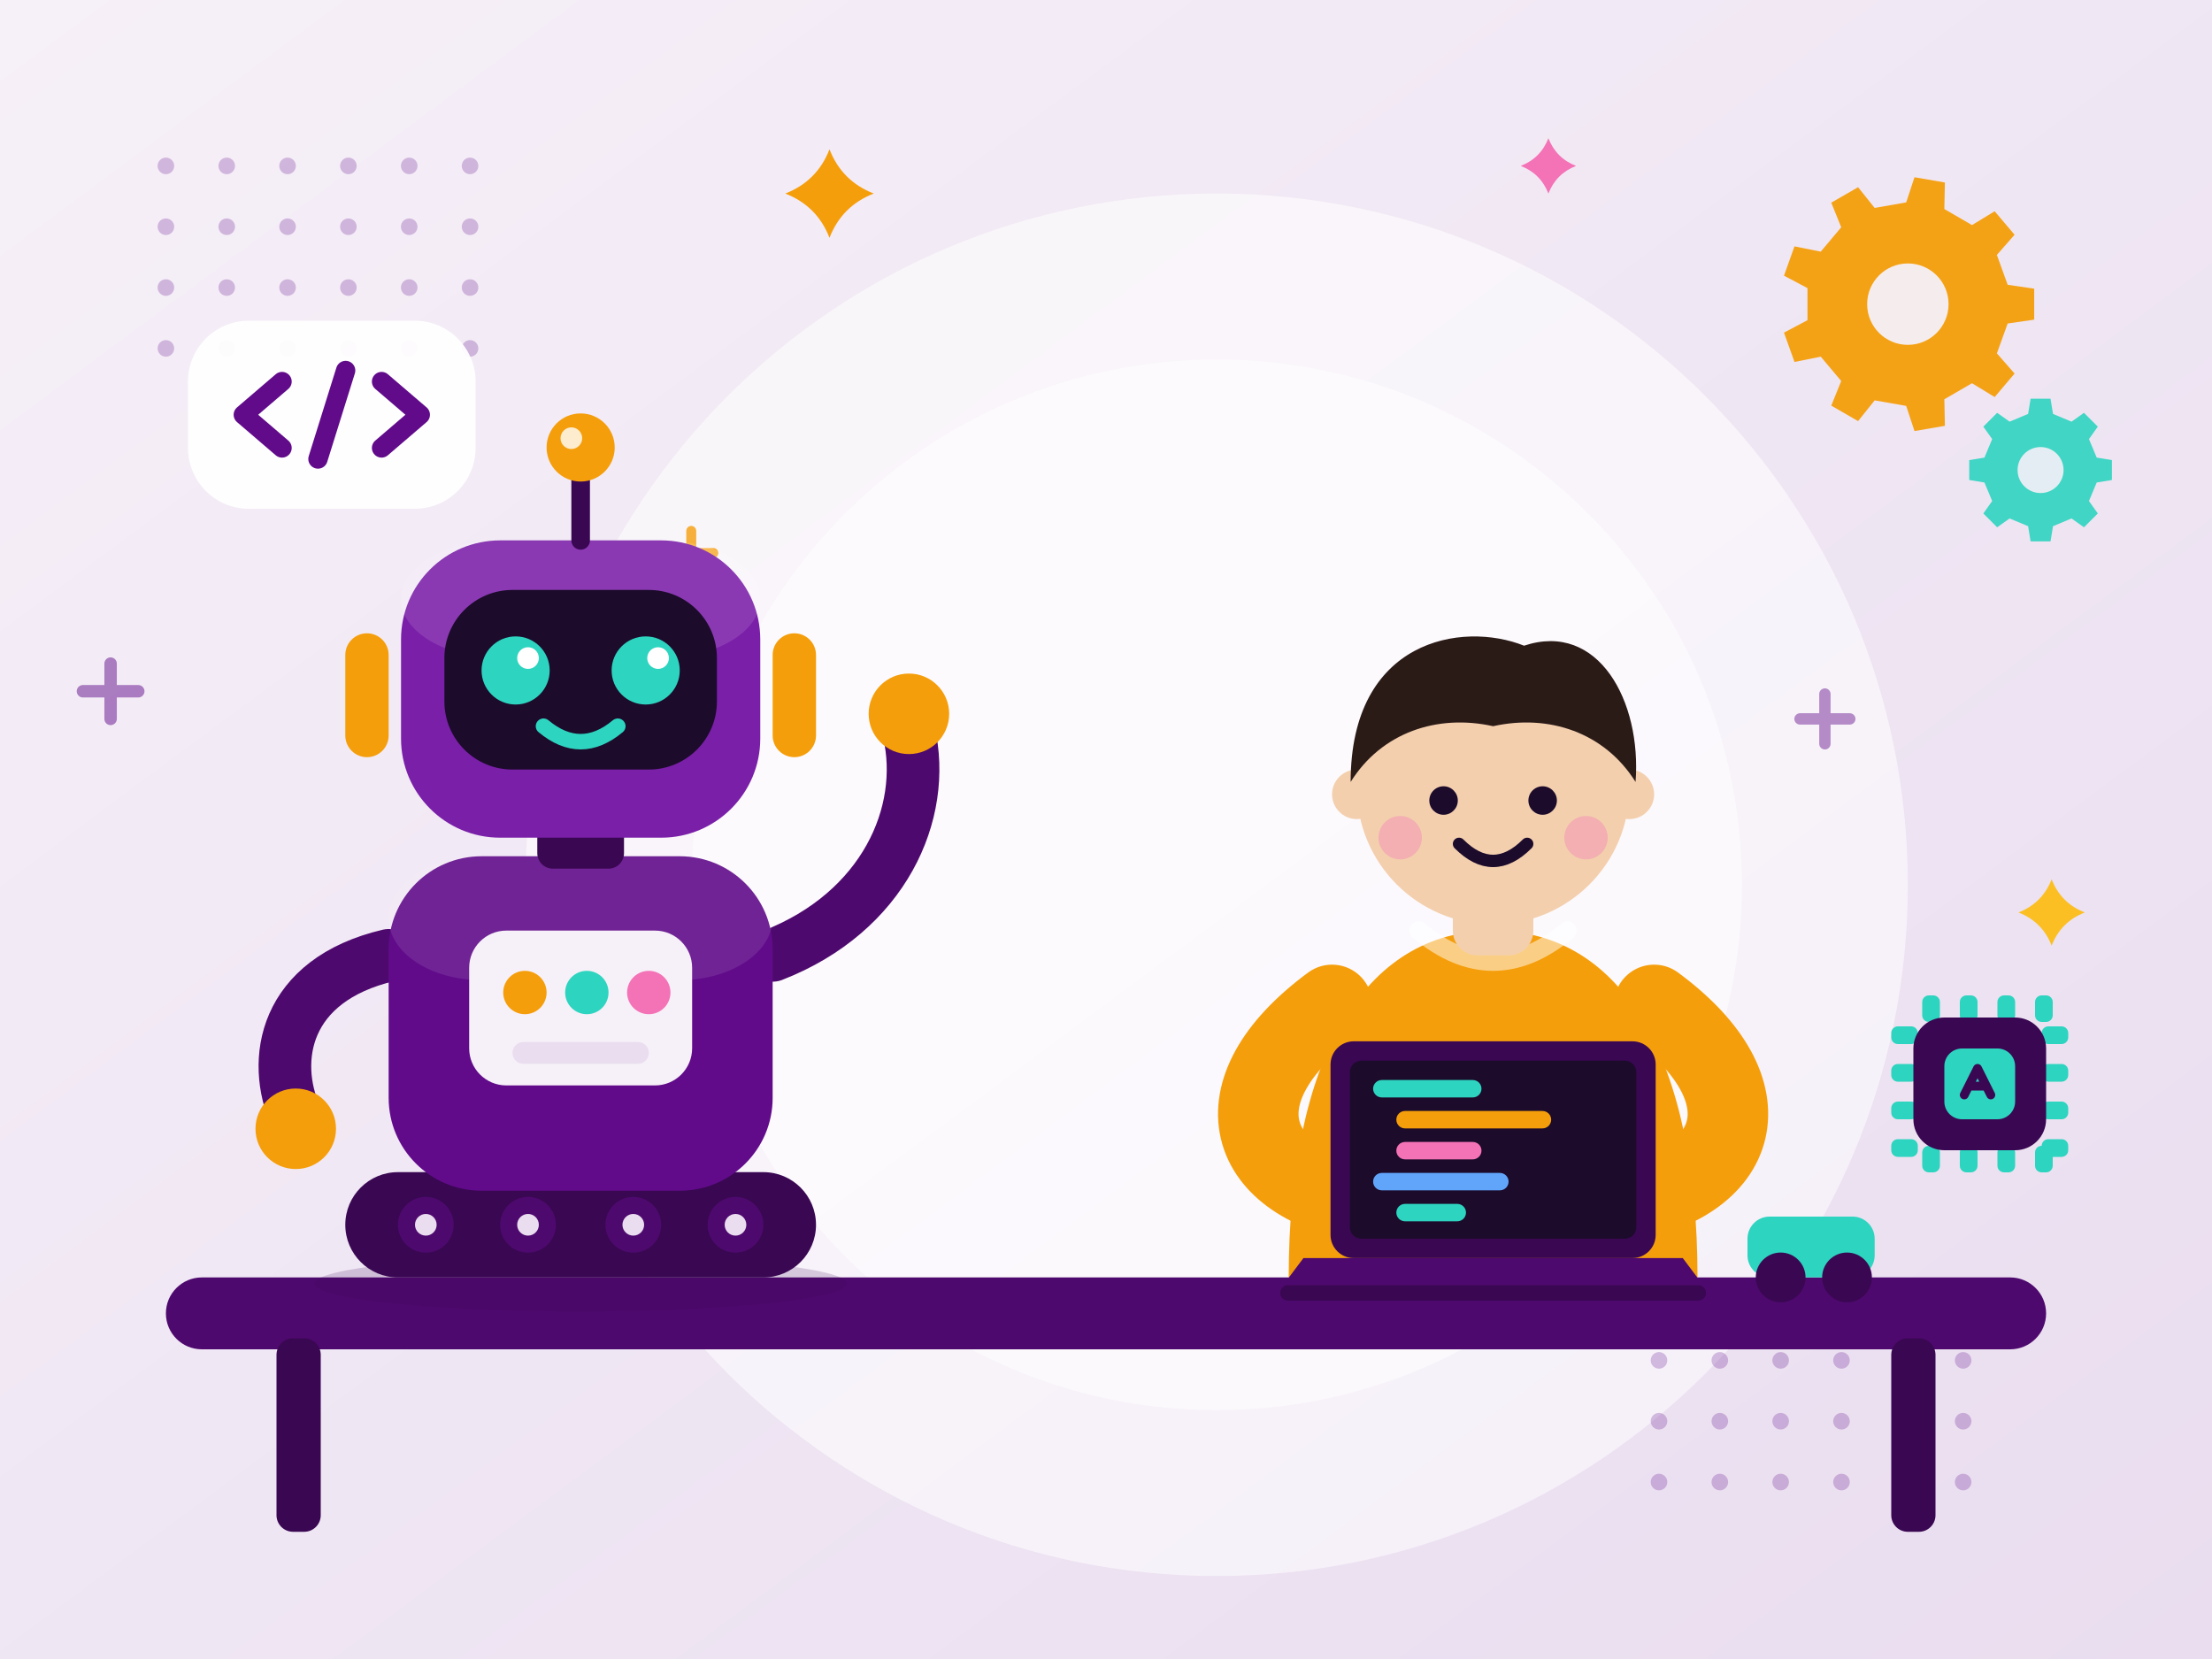
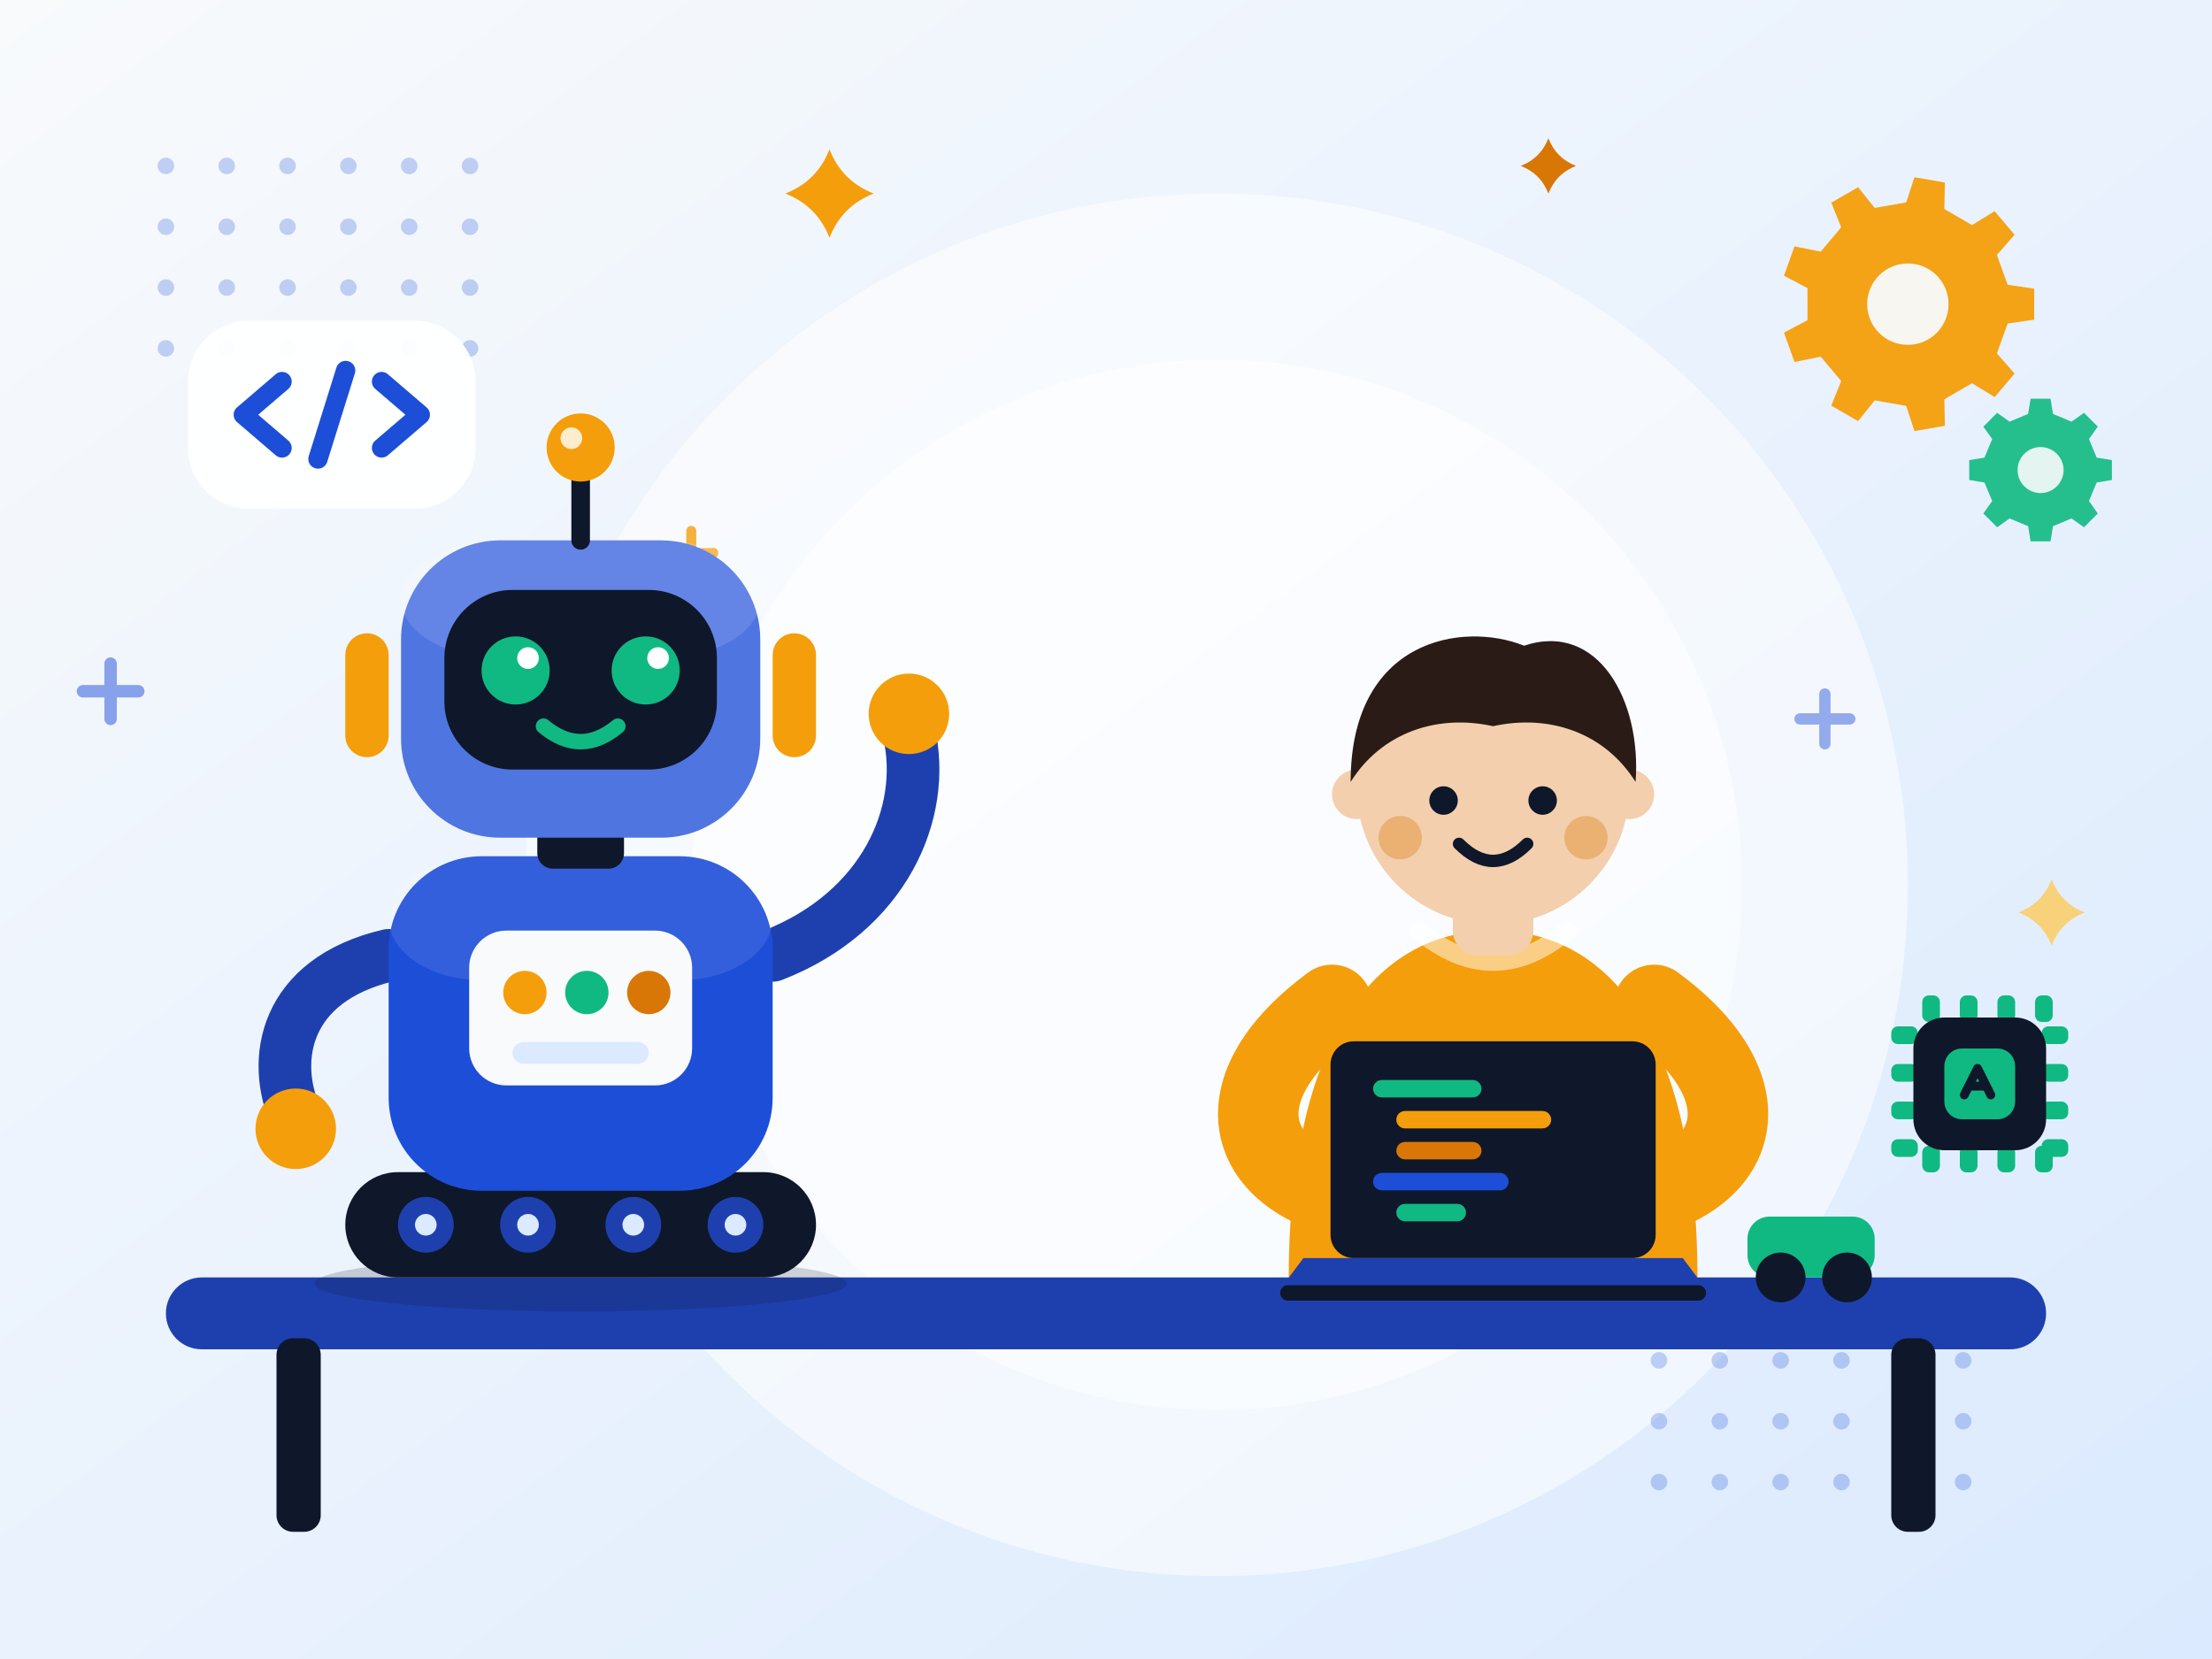
<svg xmlns="http://www.w3.org/2000/svg" viewBox="0 0 800 600" width="800" height="600" role="img">
  <defs>
    <linearGradient id="g1" x1="0" y1="0" x2="1" y2="1">
-       <stop offset="0" stop-color="#f6f0f8" />
-       <stop offset="1" stop-color="#e9ddef" />
+       <stop offset="0" stop-color="#F8FAFC" />
+       <stop offset="1" stop-color="#DBEAFE" />
    </linearGradient>
  </defs>
  <rect width="800" height="600" fill="url(#g1)" />
  <circle cx="440" cy="320" r="250" fill="#fff" opacity=".55" />
  <circle cx="440" cy="320" r="190" fill="#fff" opacity=".5" />
-   <circle cx="60" cy="60" r="3" fill="#610b8a" opacity="0.25" />
-   <circle cx="60" cy="82" r="3" fill="#610b8a" opacity="0.25" />
-   <circle cx="60" cy="104" r="3" fill="#610b8a" opacity="0.25" />
-   <circle cx="60" cy="126" r="3" fill="#610b8a" opacity="0.25" />
-   <circle cx="82" cy="60" r="3" fill="#610b8a" opacity="0.25" />
-   <circle cx="82" cy="82" r="3" fill="#610b8a" opacity="0.25" />
-   <circle cx="82" cy="104" r="3" fill="#610b8a" opacity="0.25" />
-   <circle cx="82" cy="126" r="3" fill="#610b8a" opacity="0.25" />
-   <circle cx="104" cy="60" r="3" fill="#610b8a" opacity="0.25" />
-   <circle cx="104" cy="82" r="3" fill="#610b8a" opacity="0.25" />
-   <circle cx="104" cy="104" r="3" fill="#610b8a" opacity="0.25" />
-   <circle cx="104" cy="126" r="3" fill="#610b8a" opacity="0.25" />
-   <circle cx="126" cy="60" r="3" fill="#610b8a" opacity="0.25" />
-   <circle cx="126" cy="82" r="3" fill="#610b8a" opacity="0.25" />
-   <circle cx="126" cy="104" r="3" fill="#610b8a" opacity="0.25" />
-   <circle cx="126" cy="126" r="3" fill="#610b8a" opacity="0.25" />
-   <circle cx="148" cy="60" r="3" fill="#610b8a" opacity="0.25" />
-   <circle cx="148" cy="82" r="3" fill="#610b8a" opacity="0.25" />
-   <circle cx="148" cy="104" r="3" fill="#610b8a" opacity="0.25" />
-   <circle cx="148" cy="126" r="3" fill="#610b8a" opacity="0.25" />
-   <circle cx="170" cy="60" r="3" fill="#610b8a" opacity="0.25" />
-   <circle cx="170" cy="82" r="3" fill="#610b8a" opacity="0.25" />
-   <circle cx="170" cy="104" r="3" fill="#610b8a" opacity="0.25" />
-   <circle cx="170" cy="126" r="3" fill="#610b8a" opacity="0.25" />
-   <circle cx="600" cy="470" r="3" fill="#610b8a" opacity="0.25" />
-   <circle cx="600" cy="492" r="3" fill="#610b8a" opacity="0.25" />
-   <circle cx="600" cy="514" r="3" fill="#610b8a" opacity="0.25" />
-   <circle cx="600" cy="536" r="3" fill="#610b8a" opacity="0.25" />
-   <circle cx="622" cy="470" r="3" fill="#610b8a" opacity="0.25" />
-   <circle cx="622" cy="492" r="3" fill="#610b8a" opacity="0.25" />
-   <circle cx="622" cy="514" r="3" fill="#610b8a" opacity="0.25" />
-   <circle cx="622" cy="536" r="3" fill="#610b8a" opacity="0.25" />
-   <circle cx="644" cy="470" r="3" fill="#610b8a" opacity="0.25" />
-   <circle cx="644" cy="492" r="3" fill="#610b8a" opacity="0.25" />
-   <circle cx="644" cy="514" r="3" fill="#610b8a" opacity="0.25" />
-   <circle cx="644" cy="536" r="3" fill="#610b8a" opacity="0.25" />
-   <circle cx="666" cy="470" r="3" fill="#610b8a" opacity="0.25" />
-   <circle cx="666" cy="492" r="3" fill="#610b8a" opacity="0.25" />
-   <circle cx="666" cy="514" r="3" fill="#610b8a" opacity="0.25" />
-   <circle cx="666" cy="536" r="3" fill="#610b8a" opacity="0.25" />
-   <circle cx="688" cy="470" r="3" fill="#610b8a" opacity="0.25" />
-   <circle cx="688" cy="492" r="3" fill="#610b8a" opacity="0.25" />
-   <circle cx="688" cy="514" r="3" fill="#610b8a" opacity="0.25" />
-   <circle cx="688" cy="536" r="3" fill="#610b8a" opacity="0.25" />
-   <circle cx="710" cy="470" r="3" fill="#610b8a" opacity="0.25" />
-   <circle cx="710" cy="492" r="3" fill="#610b8a" opacity="0.25" />
-   <circle cx="710" cy="514" r="3" fill="#610b8a" opacity="0.25" />
-   <circle cx="710" cy="536" r="3" fill="#610b8a" opacity="0.25" />
+   <circle cx="60" cy="60" r="3" fill="#1D4ED8" opacity="0.25" />
+   <circle cx="60" cy="82" r="3" fill="#1D4ED8" opacity="0.25" />
+   <circle cx="60" cy="104" r="3" fill="#1D4ED8" opacity="0.25" />
+   <circle cx="60" cy="126" r="3" fill="#1D4ED8" opacity="0.25" />
+   <circle cx="82" cy="60" r="3" fill="#1D4ED8" opacity="0.25" />
+   <circle cx="82" cy="82" r="3" fill="#1D4ED8" opacity="0.25" />
+   <circle cx="82" cy="104" r="3" fill="#1D4ED8" opacity="0.25" />
+   <circle cx="82" cy="126" r="3" fill="#1D4ED8" opacity="0.25" />
+   <circle cx="104" cy="60" r="3" fill="#1D4ED8" opacity="0.25" />
+   <circle cx="104" cy="82" r="3" fill="#1D4ED8" opacity="0.25" />
+   <circle cx="104" cy="104" r="3" fill="#1D4ED8" opacity="0.25" />
+   <circle cx="104" cy="126" r="3" fill="#1D4ED8" opacity="0.25" />
+   <circle cx="126" cy="60" r="3" fill="#1D4ED8" opacity="0.25" />
+   <circle cx="126" cy="82" r="3" fill="#1D4ED8" opacity="0.25" />
+   <circle cx="126" cy="104" r="3" fill="#1D4ED8" opacity="0.25" />
+   <circle cx="126" cy="126" r="3" fill="#1D4ED8" opacity="0.25" />
+   <circle cx="148" cy="60" r="3" fill="#1D4ED8" opacity="0.25" />
+   <circle cx="148" cy="82" r="3" fill="#1D4ED8" opacity="0.25" />
+   <circle cx="148" cy="104" r="3" fill="#1D4ED8" opacity="0.25" />
+   <circle cx="148" cy="126" r="3" fill="#1D4ED8" opacity="0.25" />
+   <circle cx="170" cy="60" r="3" fill="#1D4ED8" opacity="0.25" />
+   <circle cx="170" cy="82" r="3" fill="#1D4ED8" opacity="0.25" />
+   <circle cx="170" cy="104" r="3" fill="#1D4ED8" opacity="0.25" />
+   <circle cx="170" cy="126" r="3" fill="#1D4ED8" opacity="0.25" />
+   <circle cx="600" cy="470" r="3" fill="#1D4ED8" opacity="0.25" />
+   <circle cx="600" cy="492" r="3" fill="#1D4ED8" opacity="0.25" />
+   <circle cx="600" cy="514" r="3" fill="#1D4ED8" opacity="0.25" />
+   <circle cx="600" cy="536" r="3" fill="#1D4ED8" opacity="0.25" />
+   <circle cx="622" cy="470" r="3" fill="#1D4ED8" opacity="0.25" />
+   <circle cx="622" cy="492" r="3" fill="#1D4ED8" opacity="0.25" />
+   <circle cx="622" cy="514" r="3" fill="#1D4ED8" opacity="0.25" />
+   <circle cx="622" cy="536" r="3" fill="#1D4ED8" opacity="0.25" />
+   <circle cx="644" cy="470" r="3" fill="#1D4ED8" opacity="0.25" />
+   <circle cx="644" cy="492" r="3" fill="#1D4ED8" opacity="0.25" />
+   <circle cx="644" cy="514" r="3" fill="#1D4ED8" opacity="0.25" />
+   <circle cx="644" cy="536" r="3" fill="#1D4ED8" opacity="0.25" />
+   <circle cx="666" cy="470" r="3" fill="#1D4ED8" opacity="0.25" />
+   <circle cx="666" cy="492" r="3" fill="#1D4ED8" opacity="0.25" />
+   <circle cx="666" cy="514" r="3" fill="#1D4ED8" opacity="0.25" />
+   <circle cx="666" cy="536" r="3" fill="#1D4ED8" opacity="0.25" />
+   <circle cx="688" cy="470" r="3" fill="#1D4ED8" opacity="0.25" />
+   <circle cx="688" cy="492" r="3" fill="#1D4ED8" opacity="0.25" />
+   <circle cx="688" cy="514" r="3" fill="#1D4ED8" opacity="0.25" />
+   <circle cx="688" cy="536" r="3" fill="#1D4ED8" opacity="0.25" />
+   <circle cx="710" cy="470" r="3" fill="#1D4ED8" opacity="0.25" />
+   <circle cx="710" cy="492" r="3" fill="#1D4ED8" opacity="0.25" />
+   <circle cx="710" cy="514" r="3" fill="#1D4ED8" opacity="0.25" />
+   <circle cx="710" cy="536" r="3" fill="#1D4ED8" opacity="0.25" />
  <polygon points="726.1,103.0 735.7,104.4 735.7,115.6 726.1,117.0 722.2,127.8 728.6,135.1 721.4,143.6 713.2,138.6 703.2,144.4 703.4,154.0 692.4,155.9 689.4,146.8 678.0,144.8 672.0,152.3 662.3,146.7 665.9,137.8 658.5,129.0 649.0,130.9 645.2,120.3 653.7,115.8 653.7,104.2 645.2,99.7 649.0,89.1 658.5,91.0 665.9,82.2 662.3,73.3 672.0,67.7 678.0,75.2 689.4,73.2 692.4,64.1 703.4,66.0 703.2,75.6 713.2,81.4 721.4,76.4 728.6,84.9 722.2,92.2" fill="#f59e0b" opacity="0.95" stroke-linejoin="round" />
-   <circle cx="690" cy="110" r="14.72" fill="#f6f0f8" opacity="0.95" />
-   <polygon points="758.3,165.5 763.8,166.4 763.8,173.6 758.3,174.5 755.5,181.2 758.7,185.7 753.7,190.7 749.2,187.5 742.5,190.3 741.6,195.8 734.4,195.8 733.5,190.3 726.8,187.5 722.3,190.7 717.3,185.7 720.5,181.2 717.7,174.5 712.2,173.6 712.2,166.4 717.7,165.5 720.5,158.8 717.3,154.3 722.3,149.3 726.8,152.5 733.5,149.7 734.4,144.2 741.6,144.2 742.5,149.7 749.2,152.5 753.7,149.3 758.7,154.3 755.5,158.8" fill="#2dd4bf" opacity="0.9" stroke-linejoin="round" />
-   <circle cx="738" cy="170" r="8.32" fill="#f6f0f8" opacity="0.9" />
+   <circle cx="690" cy="110" r="14.72" fill="#F8FAFC" opacity="0.95" />
+   <polygon points="758.3,165.5 763.8,166.4 763.8,173.6 758.3,174.5 755.5,181.2 758.7,185.7 753.7,190.7 749.2,187.5 742.5,190.3 741.6,195.8 734.4,195.8 733.5,190.3 726.8,187.5 722.3,190.7 717.3,185.7 720.5,181.2 717.7,174.5 712.2,173.6 712.2,166.4 717.7,165.5 720.5,158.8 717.3,154.3 722.3,149.3 726.8,152.5 733.5,149.7 734.4,144.2 741.6,144.2 742.5,149.7 749.2,152.5 753.7,149.3 758.7,154.3 755.5,158.8" fill="#10B981" opacity="0.9" stroke-linejoin="round" />
+   <circle cx="738" cy="170" r="8.32" fill="#F8FAFC" opacity="0.9" />
  <g transform="translate(120,150) scale(1.0)">
    <rect x="-52" y="-34" width="104" height="68" rx="22" fill="#ffffff" opacity=".95" filter="none" />
-     <path d="M-18,-12 L-32,0 L-18,12 M18,-12 L32,0 L18,12 M5,-16 L-5,16" stroke="#610b8a" stroke-width="7" fill="none" stroke-linecap="round" stroke-linejoin="round" />
+     <path d="M-18,-12 L-32,0 L-18,12 M18,-12 L32,0 L18,12 M5,-16 L-5,16" stroke="#1D4ED8" stroke-width="7" fill="none" stroke-linecap="round" stroke-linejoin="round" />
  </g>
  <g transform="translate(716,392) scale(0.8)">
-     <rect x="-26" y="-40" width="8" height="12" rx="3" fill="#2dd4bf" />
-     <rect x="-26" y="28" width="8" height="12" rx="3" fill="#2dd4bf" />
-     <rect x="-9" y="-40" width="8" height="12" rx="3" fill="#2dd4bf" />
-     <rect x="-9" y="28" width="8" height="12" rx="3" fill="#2dd4bf" />
-     <rect x="8" y="-40" width="8" height="12" rx="3" fill="#2dd4bf" />
-     <rect x="8" y="28" width="8" height="12" rx="3" fill="#2dd4bf" />
-     <rect x="25" y="-40" width="8" height="12" rx="3" fill="#2dd4bf" />
-     <rect x="25" y="28" width="8" height="12" rx="3" fill="#2dd4bf" />
-     <rect x="-40" y="-26" width="12" height="8" rx="3" fill="#2dd4bf" />
-     <rect x="28" y="-26" width="12" height="8" rx="3" fill="#2dd4bf" />
-     <rect x="-40" y="-9" width="12" height="8" rx="3" fill="#2dd4bf" />
-     <rect x="28" y="-9" width="12" height="8" rx="3" fill="#2dd4bf" />
-     <rect x="-40" y="8" width="12" height="8" rx="3" fill="#2dd4bf" />
-     <rect x="28" y="8" width="12" height="8" rx="3" fill="#2dd4bf" />
-     <rect x="-40" y="25" width="12" height="8" rx="3" fill="#2dd4bf" />
-     <rect x="28" y="25" width="12" height="8" rx="3" fill="#2dd4bf" />
-     <rect x="-30" y="-30" width="60" height="60" rx="14" fill="#3a0753" />
-     <rect x="-16" y="-16" width="32" height="32" rx="8" fill="#2dd4bf" />
+     <rect x="-26" y="-40" width="8" height="12" rx="3" fill="#10B981" />
+     <rect x="-26" y="28" width="8" height="12" rx="3" fill="#10B981" />
+     <rect x="-9" y="-40" width="8" height="12" rx="3" fill="#10B981" />
+     <rect x="-9" y="28" width="8" height="12" rx="3" fill="#10B981" />
+     <rect x="8" y="-40" width="8" height="12" rx="3" fill="#10B981" />
+     <rect x="8" y="28" width="8" height="12" rx="3" fill="#10B981" />
+     <rect x="25" y="-40" width="8" height="12" rx="3" fill="#10B981" />
+     <rect x="25" y="28" width="8" height="12" rx="3" fill="#10B981" />
+     <rect x="-40" y="-26" width="12" height="8" rx="3" fill="#10B981" />
+     <rect x="28" y="-26" width="12" height="8" rx="3" fill="#10B981" />
+     <rect x="-40" y="-9" width="12" height="8" rx="3" fill="#10B981" />
+     <rect x="28" y="-9" width="12" height="8" rx="3" fill="#10B981" />
+     <rect x="-40" y="8" width="12" height="8" rx="3" fill="#10B981" />
+     <rect x="28" y="8" width="12" height="8" rx="3" fill="#10B981" />
+     <rect x="-40" y="25" width="12" height="8" rx="3" fill="#10B981" />
+     <rect x="28" y="25" width="12" height="8" rx="3" fill="#10B981" />
+     <rect x="-30" y="-30" width="60" height="60" rx="14" fill="#0F172A" />
+     <rect x="-16" y="-16" width="32" height="32" rx="8" fill="#10B981" />
    <text x="0" y="0" font-size="1" fill="none" />
-     <path d="M-7,5 L-1,-7 L5,5 M-4,1 H3" stroke="#3a0753" stroke-width="4" fill="none" stroke-linecap="round" stroke-linejoin="round" />
+     <path d="M-7,5 L-1,-7 L5,5 M-4,1 H3" stroke="#0F172A" stroke-width="4" fill="none" stroke-linecap="round" stroke-linejoin="round" />
  </g>
  <path d="M300,54 Q304.48,65.52 316,70 Q304.48,74.48 300,86 Q295.52,74.48 284,70 Q295.52,65.52 300,54Z" fill="#f59e0b" opacity="1" />
-   <path d="M560,50 Q562.8,57.2 570,60 Q562.8,62.8 560,70 Q557.2,62.8 550,60 Q557.2,57.2 560,50Z" fill="#f472b6" opacity="1" />
-   <path d="M742,318 Q745.36,326.64 754,330 Q745.36,333.36 742,342 Q738.64,333.36 730,330 Q738.64,326.64 742,318Z" fill="#fbbf24" opacity="1" />
-   <path d="M30,250H50M40,240V260" stroke="#610b8a" stroke-width="4.5" stroke-linecap="round" opacity="0.5" />
-   <path d="M651,260H669M660,251V269" stroke="#610b8a" stroke-width="4.1" stroke-linecap="round" opacity="0.45" />
+   <path d="M560,50 Q562.8,57.2 570,60 Q562.8,62.8 560,70 Q557.2,62.8 550,60 Q557.2,57.2 560,50Z" fill="#D97706" opacity="1" />
+   <path d="M742,318 Q745.36,326.64 754,330 Q745.36,333.36 742,342 Q738.64,333.36 730,330 Q738.64,326.64 742,318Z" fill="#F7D27A" opacity="1" />
+   <path d="M30,250H50M40,240V260" stroke="#1D4ED8" stroke-width="4.5" stroke-linecap="round" opacity="0.5" />
+   <path d="M651,260H669M660,251V269" stroke="#1D4ED8" stroke-width="4.1" stroke-linecap="round" opacity="0.45" />
  <path d="M242,200H258M250,192V208" stroke="#f59e0b" stroke-width="3.6" stroke-linecap="round" opacity="0.8" />
-   <rect x="60" y="462" width="680" height="26" rx="13.0" fill="#4e096e" />
-   <rect x="100" y="484" width="16" height="70" rx="6" fill="#3a0753" />
-   <rect x="684" y="484" width="16" height="70" rx="6" fill="#3a0753" />
+   <rect x="60" y="462" width="680" height="26" rx="13.0" fill="#1E40AF" />
+   <rect x="100" y="484" width="16" height="70" rx="6" fill="#0F172A" />
+   <rect x="684" y="484" width="16" height="70" rx="6" fill="#0F172A" />
  <g transform="translate(210,462) scale(1.12) rotate(0)">
-     <ellipse cx="0" cy="2" rx="86" ry="9" fill="#3a0753" opacity=".18" />
-     <rect x="-76" y="-34" width="152" height="34" rx="17" fill="#3a0753" />
-     <circle cx="-50" cy="-17" r="9" fill="#4e096e" />
-     <circle cx="-50" cy="-17" r="3.5" fill="#e9ddef" />
-     <circle cx="-17" cy="-17" r="9" fill="#4e096e" />
-     <circle cx="-17" cy="-17" r="3.5" fill="#e9ddef" />
-     <circle cx="17" cy="-17" r="9" fill="#4e096e" />
-     <circle cx="17" cy="-17" r="3.5" fill="#e9ddef" />
-     <circle cx="50" cy="-17" r="9" fill="#4e096e" />
-     <circle cx="50" cy="-17" r="3.5" fill="#e9ddef" />
-     <path d="M-62,-104 C-96,-96 -100,-70 -92,-52" stroke="#4e096e" stroke-width="17" fill="none" stroke-linecap="round" />
+     <ellipse cx="0" cy="2" rx="86" ry="9" fill="#0F172A" opacity=".18" />
+     <rect x="-76" y="-34" width="152" height="34" rx="17" fill="#0F172A" />
+     <circle cx="-50" cy="-17" r="9" fill="#1E40AF" />
+     <circle cx="-50" cy="-17" r="3.5" fill="#DBEAFE" />
+     <circle cx="-17" cy="-17" r="9" fill="#1E40AF" />
+     <circle cx="-17" cy="-17" r="3.5" fill="#DBEAFE" />
+     <circle cx="17" cy="-17" r="9" fill="#1E40AF" />
+     <circle cx="17" cy="-17" r="3.5" fill="#DBEAFE" />
+     <circle cx="50" cy="-17" r="9" fill="#1E40AF" />
+     <circle cx="50" cy="-17" r="3.5" fill="#DBEAFE" />
+     <path d="M-62,-104 C-96,-96 -100,-70 -92,-52" stroke="#1E40AF" stroke-width="17" fill="none" stroke-linecap="round" />
    <circle cx="-92" cy="-48" r="13" fill="#f59e0b" />
-     <path d="M62,-104 C98,-118 112,-150 106,-176" stroke="#4e096e" stroke-width="17" fill="none" stroke-linecap="round" />
+     <path d="M62,-104 C98,-118 112,-150 106,-176" stroke="#1E40AF" stroke-width="17" fill="none" stroke-linecap="round" />
    <circle cx="106" cy="-182" r="13" fill="#f59e0b" />
-     <rect x="-62" y="-136" width="124" height="108" rx="30" fill="#610b8a" />
+     <rect x="-62" y="-136" width="124" height="108" rx="30" fill="#1D4ED8" />
    <rect x="-62" y="-136" width="124" height="40" rx="30" fill="#fff" opacity=".1" />
-     <rect x="-36" y="-112" width="72" height="50" rx="12" fill="#f6f0f8" />
+     <rect x="-36" y="-112" width="72" height="50" rx="12" fill="#F8FAFC" />
    <circle cx="-18" cy="-92" r="7" fill="#f59e0b" />
-     <circle cx="2" cy="-92" r="7" fill="#2dd4bf" />
-     <circle cx="22" cy="-92" r="7" fill="#f472b6" />
-     <rect x="-22" y="-76" width="44" height="7" rx="3.5" fill="#e9ddef" />
-     <rect x="-14" y="-148" width="28" height="16" rx="5" fill="#3a0753" />
+     <circle cx="2" cy="-92" r="7" fill="#10B981" />
+     <circle cx="22" cy="-92" r="7" fill="#D97706" />
+     <rect x="-22" y="-76" width="44" height="7" rx="3.5" fill="#DBEAFE" />
+     <rect x="-14" y="-148" width="28" height="16" rx="5" fill="#0F172A" />
    <rect x="-76" y="-208" width="14" height="40" rx="7" fill="#f59e0b" />
    <rect x="62" y="-208" width="14" height="40" rx="7" fill="#f59e0b" />
-     <rect x="-58" y="-238" width="116" height="96" rx="32" fill="#7a1fa8" />
+     <rect x="-58" y="-238" width="116" height="96" rx="32" fill="#4F75E1" />
    <rect x="-58" y="-238" width="116" height="38" rx="32" fill="#fff" opacity=".12" />
-     <rect x="-44" y="-222" width="88" height="58" rx="22" fill="#1c0b2b" />
-     <circle cx="-21" cy="-196" r="11" fill="#2dd4bf" />
-     <circle cx="21" cy="-196" r="11" fill="#2dd4bf" />
+     <rect x="-44" y="-222" width="88" height="58" rx="22" fill="#0F172A" />
+     <circle cx="-21" cy="-196" r="11" fill="#10B981" />
+     <circle cx="21" cy="-196" r="11" fill="#10B981" />
    <circle cx="-17" cy="-200" r="3.5" fill="#fff" />
    <circle cx="25" cy="-200" r="3.5" fill="#fff" />
-     <path d="M-12,-178 Q0,-168 12,-178" stroke="#2dd4bf" stroke-width="5" fill="none" stroke-linecap="round" />
-     <path d="M0,-238 V-262" stroke="#3a0753" stroke-width="6" stroke-linecap="round" />
+     <path d="M-12,-178 Q0,-168 12,-178" stroke="#10B981" stroke-width="5" fill="none" stroke-linecap="round" />
+     <path d="M0,-238 V-262" stroke="#0F172A" stroke-width="6" stroke-linecap="round" />
    <circle cx="0" cy="-268" r="11" fill="#f59e0b" />
    <circle cx="-3" cy="-271" r="3.5" fill="#fff" opacity=".8" />
  </g>
  <g transform="translate(540,462) scale(1.12,1.12)">
    <path d="M-66,0 C-66,-70 -42,-112 0,-112 C42,-112 66,-70 66,0Z" fill="#f59e0b" />
    <path d="M-24,-112 Q0,-92 24,-112" stroke="#fff" stroke-opacity=".5" stroke-width="6" fill="none" stroke-linecap="round" />
    <path d="M-52,-88 C-90,-60 -80,-30 -40,-24" stroke="#f59e0b" stroke-width="26" fill="none" stroke-linecap="round" />
    <circle cx="-36" cy="-22" r="13" fill="#f3cfae" />
    <path d="M52,-88 C90,-60 80,-30 40,-24" stroke="#f59e0b" stroke-width="26" fill="none" stroke-linecap="round" />
    <circle cx="36" cy="-22" r="13" fill="#f3cfae" />
    <rect x="-13" y="-126" width="26" height="22" rx="8" fill="#f3cfae" />
    <circle cx="0" cy="-158" r="44" fill="#f3cfae" />
    <circle cx="-44" cy="-156" r="8" fill="#f3cfae" />
    <circle cx="44" cy="-156" r="8" fill="#f3cfae" />
    <path d="M-46,-160 C-46,-206 -10,-212 10,-204 C34,-212 48,-186 46,-160 C36,-176 18,-182 0,-178 C-18,-182 -36,-176 -46,-160Z" fill="#2b1b17" />
-     <circle cx="-16" cy="-154" r="4.6" fill="#1c0b2b" />
-     <circle cx="16" cy="-154" r="4.6" fill="#1c0b2b" />
-     <circle cx="-30" cy="-142" r="7" fill="#f472b6" opacity=".35" />
-     <circle cx="30" cy="-142" r="7" fill="#f472b6" opacity=".35" />
-     <path d="M-11,-140 Q0,-129 11,-140" stroke="#1c0b2b" stroke-width="4" fill="none" stroke-linecap="round" />
+     <circle cx="-16" cy="-154" r="4.6" fill="#0F172A" />
+     <circle cx="16" cy="-154" r="4.6" fill="#0F172A" />
+     <circle cx="-30" cy="-142" r="7" fill="#D97706" opacity=".35" />
+     <circle cx="30" cy="-142" r="7" fill="#D97706" opacity=".35" />
+     <path d="M-11,-140 Q0,-129 11,-140" stroke="#0F172A" stroke-width="4" fill="none" stroke-linecap="round" />
  </g>
  <g transform="translate(540,462) scale(0.7)">
-     <rect x="-84" y="-122" width="168" height="112" rx="12" fill="#3a0753" />
-     <rect x="-74" y="-112" width="148" height="92" rx="6" fill="#1c0b2b" />
-     <rect x="-62" y="-102" width="56" height="9" rx="4.5" fill="#2dd4bf" />
+     <rect x="-84" y="-122" width="168" height="112" rx="12" fill="#0F172A" />
+     <rect x="-74" y="-112" width="148" height="92" rx="6" fill="#0F172A" />
+     <rect x="-62" y="-102" width="56" height="9" rx="4.5" fill="#10B981" />
    <rect x="-50" y="-86" width="80" height="9" rx="4.5" fill="#f59e0b" />
-     <rect x="-50" y="-70" width="44" height="9" rx="4.5" fill="#f472b6" />
-     <rect x="-62" y="-54" width="70" height="9" rx="4.5" fill="#60a5fa" />
-     <rect x="-50" y="-38" width="36" height="9" rx="4.5" fill="#2dd4bf" />
-     <path d="M-98,-10 H98 L110,6 H-110Z" fill="#4e096e" />
-     <rect x="-110" y="4" width="220" height="8" rx="4" fill="#3a0753" />
+     <rect x="-50" y="-70" width="44" height="9" rx="4.5" fill="#D97706" />
+     <rect x="-62" y="-54" width="70" height="9" rx="4.5" fill="#1D4ED8" />
+     <rect x="-50" y="-38" width="36" height="9" rx="4.5" fill="#10B981" />
+     <path d="M-98,-10 H98 L110,6 H-110Z" fill="#1E40AF" />
+     <rect x="-110" y="4" width="220" height="8" rx="4" fill="#0F172A" />
  </g>
-   <rect x="632" y="440" width="46" height="22" rx="8" fill="#2dd4bf" />
-   <circle cx="644" cy="462" r="9" fill="#3a0753" />
-   <circle cx="668" cy="462" r="9" fill="#3a0753" />
+   <rect x="632" y="440" width="46" height="22" rx="8" fill="#10B981" />
+   <circle cx="644" cy="462" r="9" fill="#0F172A" />
+   <circle cx="668" cy="462" r="9" fill="#0F172A" />
</svg>
